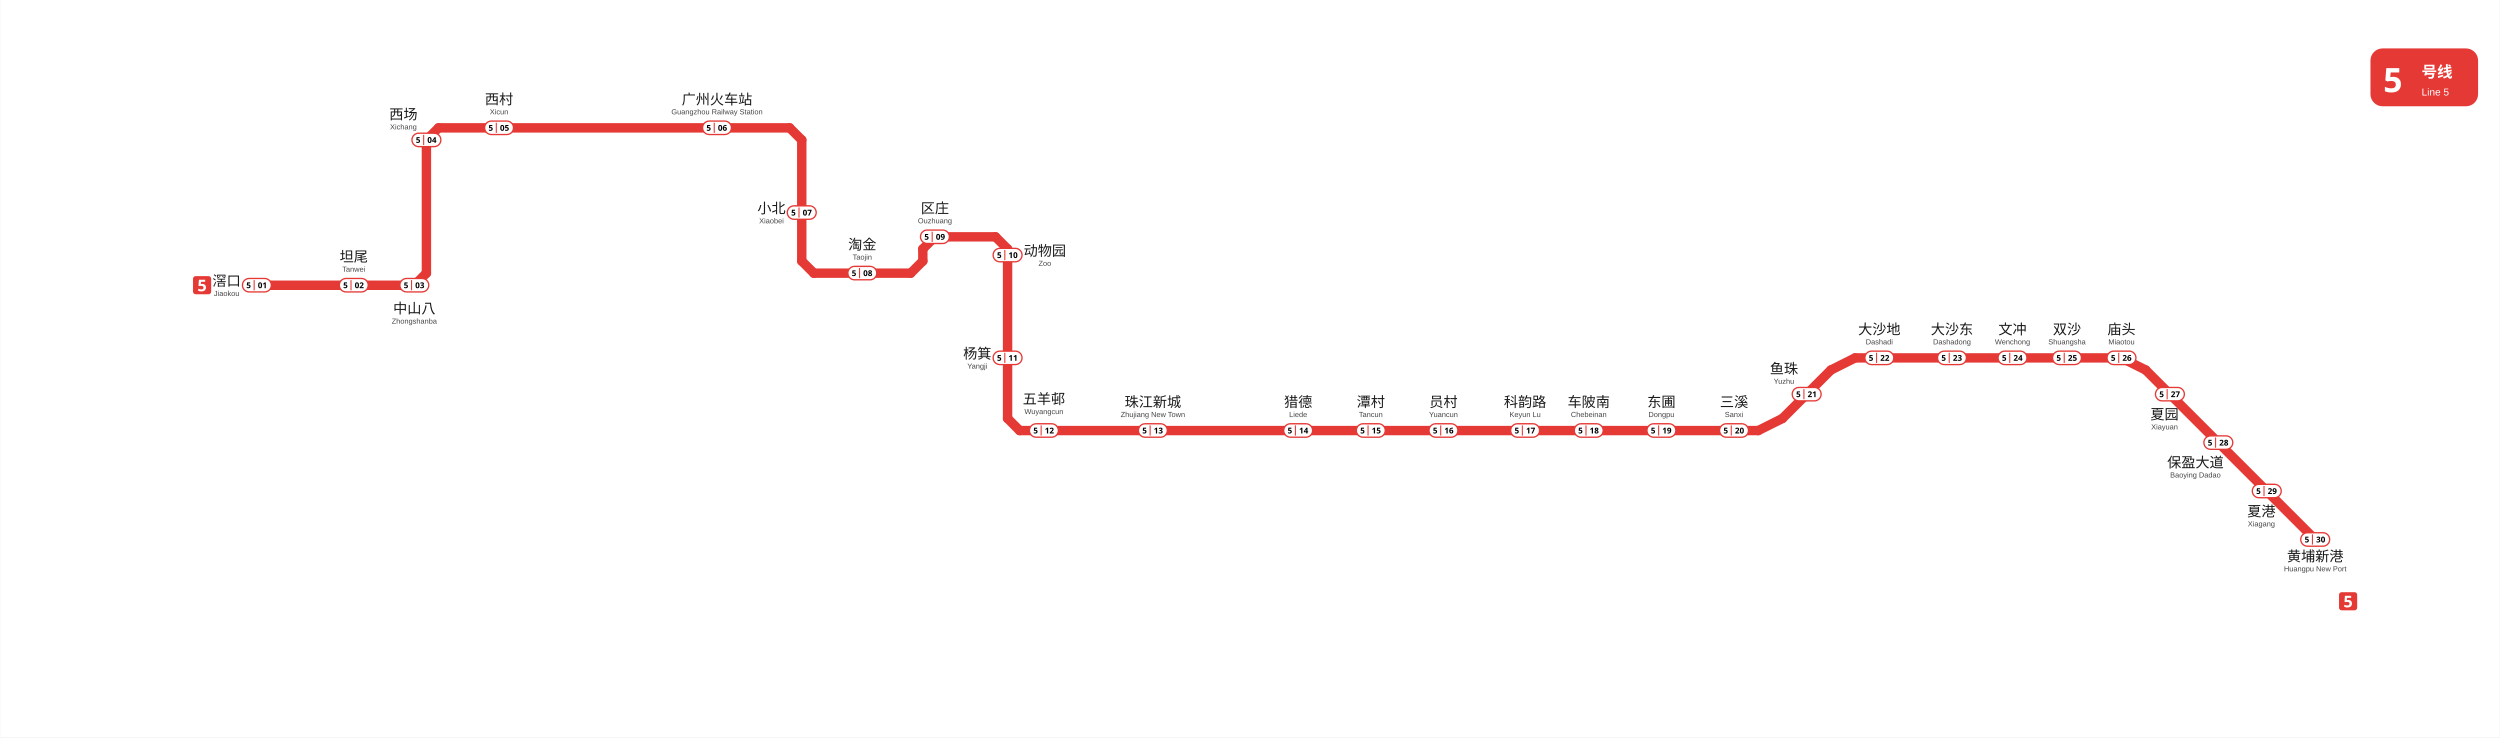
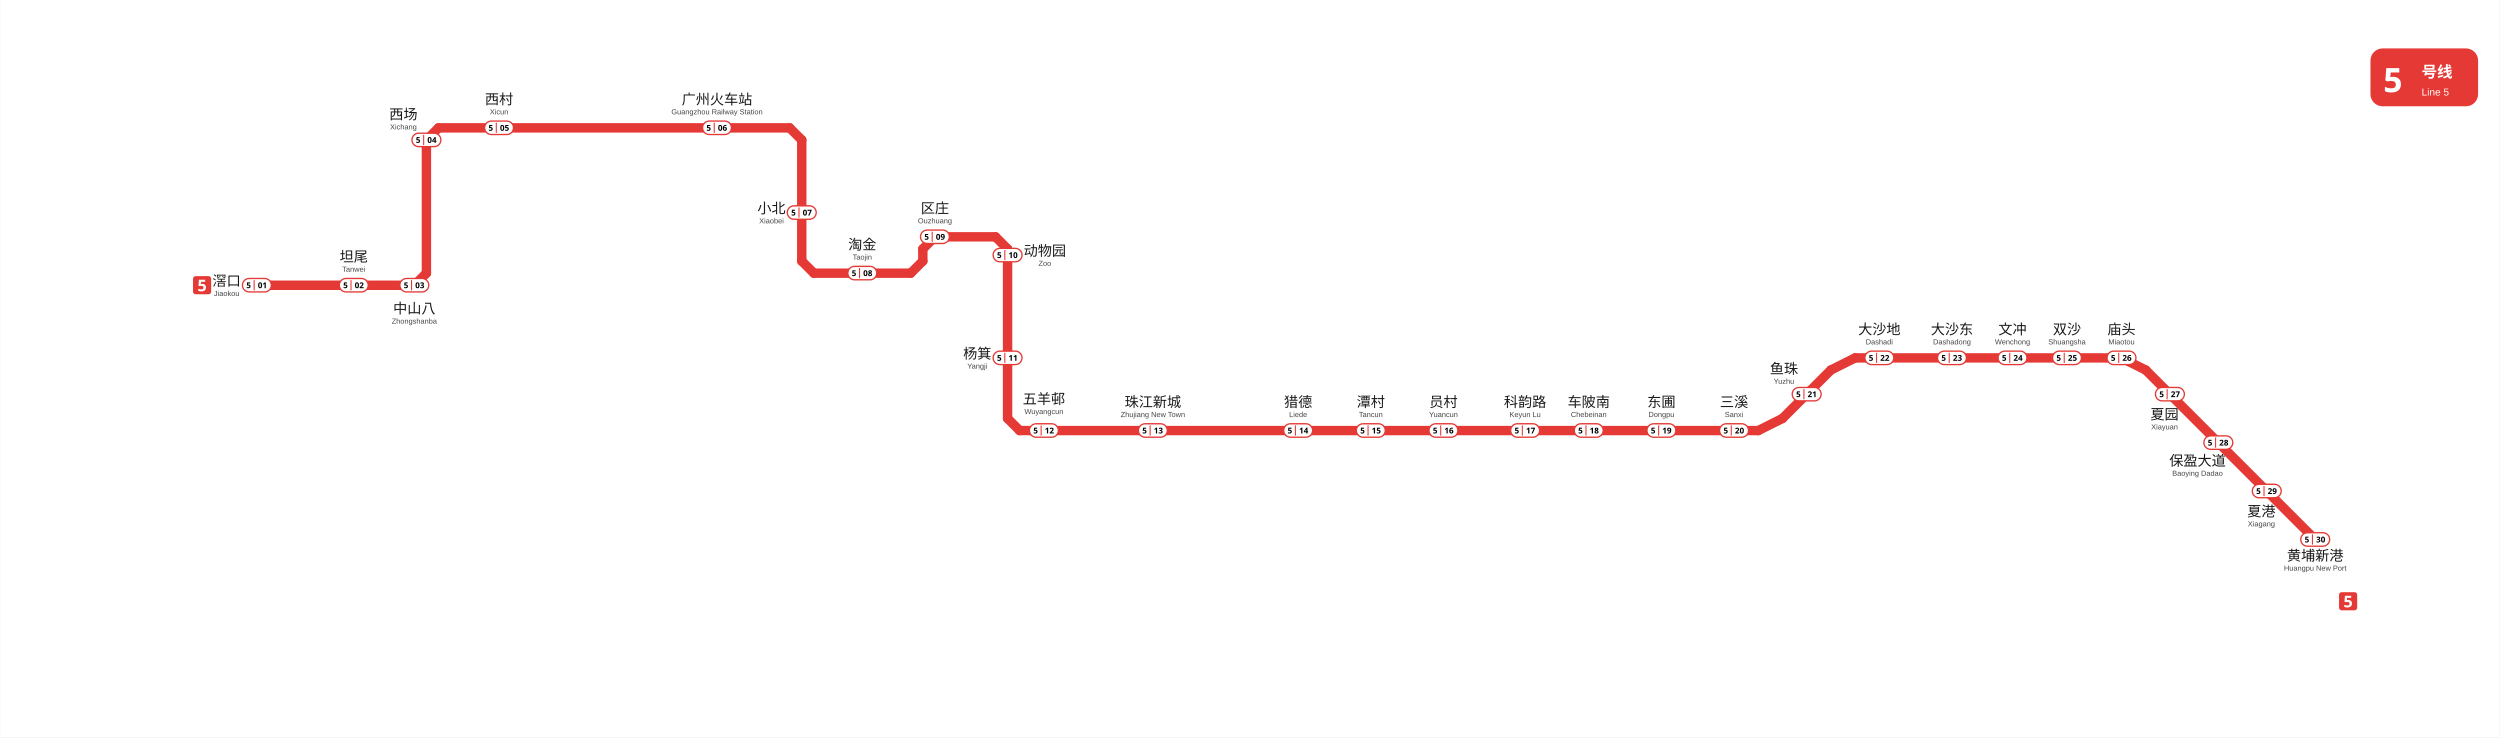
<svg xmlns="http://www.w3.org/2000/svg" viewBox="803.8 744.2 1857.8 548.1" data-pins="三溪,东圃,中山八,五羊邨,保盈大道,动物园,区庄,双沙,员村,坦尾,夏园,夏港,大沙东,大沙地,小北,广州火车站,庙头,文冲,杨箕,淘金,滘口,潭村,猎德,珠江新城,科韵路,西场,西村,车陂南,鱼珠,黄埔新港" width="1858" height="548">
  <rect x="803.755" y="744.2" width="1857.828" height="548.083" fill="#ffffff" />
  <g id="走廊">
    <line x1="2182.50" y1="1010.25" x2="2380.50" y2="1010.25" style="fill:none;stroke:#E53935;stroke-width:7;stroke-linecap:round" />
    <line x1="2128.50" y1="1055.25" x2="2164.50" y2="1019.25" style="fill:none;stroke:#E53935;stroke-width:7;stroke-linecap:round" />
    <line x1="1561.50" y1="1064.25" x2="2110.50" y2="1064.25" style="fill:none;stroke:#E53935;stroke-width:7;stroke-linecap:round" />
    <line x1="1552.50" y1="1055.25" x2="1552.50" y2="929.25" style="fill:none;stroke:#E53935;stroke-width:7;stroke-linecap:round" />
    <line x1="1498.50" y1="920.25" x2="1543.50" y2="920.25" style="fill:none;stroke:#E53935;stroke-width:7;stroke-linecap:round" />
    <line x1="1399.50" y1="848.25" x2="1399.50" y2="938.25" style="fill:none;stroke:#E53935;stroke-width:7;stroke-linecap:round" />
    <line x1="1120.50" y1="947.25" x2="1120.50" y2="848.25" style="fill:none;stroke:#E53935;stroke-width:7;stroke-linecap:round" />
    <line x1="1111.50" y1="956.25" x2="994.50" y2="956.25" style="fill:none;stroke:#E53935;stroke-width:7;stroke-linecap:round" />
    <line x1="1129.50" y1="839.25" x2="1390.50" y2="839.25" style="fill:none;stroke:#E53935;stroke-width:7;stroke-linecap:round" />
    <line x1="1408.50" y1="947.25" x2="1480.50" y2="947.25" style="fill:none;stroke:#E53935;stroke-width:7;stroke-linecap:round" />
    <line x1="1489.50" y1="929.25" x2="1489.50" y2="938.25" style="fill:none;stroke:#E53935;stroke-width:7;stroke-linecap:round" />
    <line x1="2398.50" y1="1019.25" x2="2524.50" y2="1145.25" style="fill:none;stroke:#E53935;stroke-width:7;stroke-linecap:round" />
    <line x1="1552.50" y1="1055.25" x2="1561.50" y2="1064.25" style="fill:none;stroke:#E53935;stroke-width:7;stroke-linecap:round" />
    <line x1="1552.50" y1="929.25" x2="1543.50" y2="920.25" style="fill:none;stroke:#E53935;stroke-width:7;stroke-linecap:round" />
    <line x1="2110.50" y1="1064.25" x2="2128.50" y2="1055.25" style="fill:none;stroke:#E53935;stroke-width:7;stroke-linecap:round" />
    <line x1="2182.50" y1="1010.25" x2="2164.50" y2="1019.25" style="fill:none;stroke:#E53935;stroke-width:7;stroke-linecap:round" />
    <line x1="1399.50" y1="848.25" x2="1390.50" y2="839.25" style="fill:none;stroke:#E53935;stroke-width:7;stroke-linecap:round" />
    <line x1="2380.50" y1="1010.25" x2="2398.50" y2="1019.25" style="fill:none;stroke:#E53935;stroke-width:7;stroke-linecap:round" />
    <line x1="1399.50" y1="938.25" x2="1408.50" y2="947.25" style="fill:none;stroke:#E53935;stroke-width:7;stroke-linecap:round" />
    <line x1="1498.50" y1="920.25" x2="1489.50" y2="929.25" style="fill:none;stroke:#E53935;stroke-width:7;stroke-linecap:round" />
    <line x1="1480.50" y1="947.25" x2="1489.50" y2="938.25" style="fill:none;stroke:#E53935;stroke-width:7;stroke-linecap:round" />
    <line x1="1129.50" y1="839.25" x2="1120.50" y2="848.25" style="fill:none;stroke:#E53935;stroke-width:7;stroke-linecap:round" />
    <line x1="1111.50" y1="956.25" x2="1120.50" y2="947.25" style="fill:none;stroke:#E53935;stroke-width:7;stroke-linecap:round" />
  </g>
  <g id="线路徽标">
    <g data-badge="header" transform="translate(2565.58 780.2)" data-ink="#FFFFFF" data-box="2565.6,780.2,2645.6,823.2" data-chip="2565.6,780.2,2645.6,823.2">
      <rect x="0" y="0" width="80.0" height="43.0" rx="9.0" fill="#E53935" />
      <text x="9.5" y="32.5" font-family="'Microsoft YaHei', sans-serif" font-size="25" font-weight="bold" fill="#FFFFFF">5</text>
      <text x="38.0" y="21.5" font-family="'Microsoft YaHei', sans-serif" font-size="11.5" font-weight="600" fill="#FFFFFF">号线</text>
      <text x="38.0" y="35.0" font-family="Arial, sans-serif" font-size="7.5" fill="#FFFFFF">Line 5</text>
    </g>
    <g data-badge="chip" transform="translate(947.01 949.455)" data-box="947.0,949.5,960.5,962.9">
      <path d="M11.54 13.49h-9.59c-1.07 0 -1.95 -0.88 -1.95 -1.95v-9.59c0 -1.07 0.88 -1.95 1.95 -1.95h9.59c1.07 0 1.95 0.88 1.95 1.95v9.59C13.49 12.61 12.61 13.49 11.54 13.49z" fill="#E53935" />
      <path d="M6.91 5.77c0.52 0 0.98 0.1 1.39 0.3c0.41 0.2 0.73 0.49 0.97 0.88s0.35 0.86 0.35 1.43c0 0.93 -0.29 1.66 -0.86 2.19c-0.58 0.53 -1.43 0.8 -2.56 0.8c-0.45 0 -0.87 -0.04 -1.27 -0.12s-0.74 -0.2 -1.04 -0.35v-1.56c0.3 0.15 0.65 0.28 1.07 0.39c0.42 0.11 0.81 0.16 1.18 0.16c0.54 0 0.95 -0.11 1.23 -0.33c0.28 -0.22 0.43 -0.56 0.43 -1.03c0 -0.86 -0.57 -1.3 -1.72 -1.3c-0.22 0 -0.46 0.02 -0.7 0.07c-0.24 0.04 -0.44 0.09 -0.6 0.13l-0.72 -0.38l0.32 -4.37h4.64v1.54h-3.06l-0.16 1.68c0.14 -0.02 0.28 -0.05 0.44 -0.08C6.41 5.78 6.63 5.77 6.91 5.77z" fill="#FFFFFF" />
    </g>
    <g data-badge="chip" transform="translate(2542.21 1184.39)" data-box="2542.2,1184.4,2555.7,1197.9">
      <path d="M11.54 13.49h-9.59c-1.07 0 -1.95 -0.88 -1.95 -1.95v-9.59c0 -1.07 0.88 -1.95 1.95 -1.95h9.59c1.07 0 1.95 0.88 1.95 1.95v9.59C13.49 12.61 12.61 13.49 11.54 13.49z" fill="#E53935" />
      <path d="M6.91 5.77c0.52 0 0.98 0.1 1.39 0.3c0.41 0.2 0.73 0.49 0.97 0.88s0.35 0.86 0.35 1.43c0 0.93 -0.29 1.66 -0.86 2.19c-0.58 0.53 -1.43 0.8 -2.56 0.8c-0.45 0 -0.87 -0.04 -1.27 -0.12s-0.74 -0.2 -1.04 -0.35v-1.56c0.3 0.15 0.65 0.28 1.07 0.39c0.42 0.11 0.81 0.16 1.18 0.16c0.54 0 0.95 -0.11 1.23 -0.33c0.28 -0.22 0.43 -0.56 0.43 -1.03c0 -0.86 -0.57 -1.3 -1.72 -1.3c-0.22 0 -0.46 0.02 -0.7 0.07c-0.24 0.04 -0.44 0.09 -0.6 0.13l-0.72 -0.38l0.32 -4.37h4.64v1.54h-3.06l-0.16 1.68c0.14 -0.02 0.28 -0.05 0.44 -0.08C6.41 5.78 6.63 5.77 6.91 5.77z" fill="#FFFFFF" />
    </g>
  </g>
  <g id="站名标注" font-family="'Microsoft YaHei', 'PingFang SC', sans-serif">
    <text x="972.00" y="956.73" text-anchor="middle" font-size="10.5" font-weight="500" fill="#1a1a1a">滘口</text>
    <text x="972.00" y="964.23" text-anchor="middle" font-size="5.5" font-family="Arial, sans-serif" fill="#444444">Jiaokou</text>
    <text x="1066.50" y="938.70" text-anchor="middle" font-size="10.5" font-weight="500" fill="#1a1a1a">坦尾</text>
    <text x="1066.50" y="946.20" text-anchor="middle" font-size="5.5" font-family="Arial, sans-serif" fill="#444444">Tanwei</text>
    <text x="1174.50" y="821.70" text-anchor="middle" font-size="10.5" font-weight="500" fill="#1a1a1a">西村</text>
    <text x="1174.50" y="829.20" text-anchor="middle" font-size="5.5" font-family="Arial, sans-serif" fill="#444444">Xicun</text>
    <text x="1336.50" y="821.80" text-anchor="middle" font-size="10.5" font-weight="500" fill="#1a1a1a">广州火车站</text>
    <text x="1336.50" y="829.20" text-anchor="middle" font-size="5.5" font-family="Arial, sans-serif" fill="#444444">Guangzhou Railway Station</text>
    <text x="1377.00" y="902.73" text-anchor="middle" font-size="10.5" font-weight="500" fill="#1a1a1a">小北</text>
    <text x="1377.00" y="910.23" text-anchor="middle" font-size="5.5" font-family="Arial, sans-serif" fill="#444444">Xiaobei</text>
    <text x="1444.50" y="929.70" text-anchor="middle" font-size="10.5" font-weight="500" fill="#1a1a1a">淘金</text>
    <text x="1444.50" y="937.20" text-anchor="middle" font-size="5.5" font-family="Arial, sans-serif" fill="#444444">Taojin</text>
    <text x="1530.00" y="1010.73" text-anchor="middle" font-size="10.5" font-weight="500" fill="#1a1a1a">杨箕</text>
    <text x="1530.00" y="1018.23" text-anchor="middle" font-size="5.5" font-family="Arial, sans-serif" fill="#444444">Yangji</text>
    <text x="1660.50" y="1046.70" text-anchor="middle" font-size="10.5" font-weight="500" fill="#1a1a1a">珠江新城</text>
    <text x="1660.50" y="1054.20" text-anchor="middle" font-size="5.5" font-family="Arial, sans-serif" fill="#444444">Zhujiang New Town</text>
    <text x="1768.50" y="1046.70" text-anchor="middle" font-size="10.5" font-weight="500" fill="#1a1a1a">猎德</text>
    <text x="1768.50" y="1054.20" text-anchor="middle" font-size="5.5" font-family="Arial, sans-serif" fill="#444444">Liede</text>
    <text x="1822.50" y="1046.70" text-anchor="middle" font-size="10.5" font-weight="500" fill="#1a1a1a">潭村</text>
    <text x="1822.50" y="1054.20" text-anchor="middle" font-size="5.5" font-family="Arial, sans-serif" fill="#444444">Tancun</text>
    <text x="1876.50" y="1046.70" text-anchor="middle" font-size="10.5" font-weight="500" fill="#1a1a1a">员村</text>
    <text x="1876.50" y="1054.20" text-anchor="middle" font-size="5.5" font-family="Arial, sans-serif" fill="#444444">Yuancun</text>
    <text x="1937.20" y="1046.70" text-anchor="middle" font-size="10.5" font-weight="500" fill="#1a1a1a">科韵路</text>
    <text x="1937.20" y="1054.20" text-anchor="middle" font-size="5.5" font-family="Arial, sans-serif" fill="#444444">Keyun Lu</text>
    <text x="1984.50" y="1046.70" text-anchor="middle" font-size="10.5" font-weight="500" fill="#1a1a1a">车陂南</text>
    <text x="1984.50" y="1054.20" text-anchor="middle" font-size="5.5" font-family="Arial, sans-serif" fill="#444444">Chebeinan</text>
    <text x="2038.50" y="1046.70" text-anchor="middle" font-size="10.5" font-weight="500" fill="#1a1a1a">东圃</text>
    <text x="2038.50" y="1054.20" text-anchor="middle" font-size="5.5" font-family="Arial, sans-serif" fill="#444444">Dongpu</text>
    <text x="2092.50" y="1046.70" text-anchor="middle" font-size="10.5" font-weight="500" fill="#1a1a1a">三溪</text>
    <text x="2092.50" y="1054.20" text-anchor="middle" font-size="5.5" font-family="Arial, sans-serif" fill="#444444">Sanxi</text>
    <text x="2129.60" y="1022.00" text-anchor="middle" font-size="10.5" font-weight="500" fill="#1a1a1a">鱼珠</text>
    <text x="2129.60" y="1029.50" text-anchor="middle" font-size="5.5" font-family="Arial, sans-serif" fill="#444444">Yuzhu</text>
    <text x="2200.50" y="992.70" text-anchor="middle" font-size="10.5" font-weight="500" fill="#1a1a1a">大沙地</text>
    <text x="2200.50" y="1000.20" text-anchor="middle" font-size="5.5" font-family="Arial, sans-serif" fill="#444444">Dashadi</text>
    <text x="2254.50" y="992.70" text-anchor="middle" font-size="10.5" font-weight="500" fill="#1a1a1a">大沙东</text>
    <text x="2254.50" y="1000.20" text-anchor="middle" font-size="5.5" font-family="Arial, sans-serif" fill="#444444">Dashadong</text>
    <text x="2299.50" y="992.70" text-anchor="middle" font-size="10.5" font-weight="500" fill="#1a1a1a">文冲</text>
    <text x="2299.50" y="1000.20" text-anchor="middle" font-size="5.5" font-family="Arial, sans-serif" fill="#444444">Wenchong</text>
    <text x="2340.00" y="992.70" text-anchor="middle" font-size="10.5" font-weight="500" fill="#1a1a1a">双沙</text>
    <text x="2340.00" y="1000.20" text-anchor="middle" font-size="5.5" font-family="Arial, sans-serif" fill="#444444">Shuangsha</text>
    <text x="2412.50" y="1055.90" text-anchor="middle" font-size="10.5" font-weight="500" fill="#1a1a1a">夏园</text>
    <text x="2412.50" y="1063.40" text-anchor="middle" font-size="5.5" font-family="Arial, sans-serif" fill="#444444">Xiayuan</text>
-     <text x="2435.47" y="1091.66" text-anchor="middle" font-size="10.5" font-weight="500" fill="#1a1a1a">保盈大道</text>
-     <text x="2435.47" y="1099.16" text-anchor="middle" font-size="5.5" font-family="Arial, sans-serif" fill="#444444">Baoying Dadao</text>
+     <text x="2437.02" y="1090.38" text-anchor="middle" font-size="10.5" font-weight="500" fill="#1a1a1a">保盈大道</text>
+     <text x="2437.02" y="1097.88" text-anchor="middle" font-size="5.5" font-family="Arial, sans-serif" fill="#444444">Baoying Dadao</text>
    <text x="2484.50" y="1128.00" text-anchor="middle" font-size="10.5" font-weight="500" fill="#1a1a1a">夏港</text>
    <text x="2484.50" y="1135.50" text-anchor="middle" font-size="5.5" font-family="Arial, sans-serif" fill="#444444">Xiagang</text>
-     <text x="2524.50" y="1161.40" text-anchor="middle" font-size="10.5" font-weight="500" fill="#1a1a1a">黄埔新港</text>
-     <text x="2524.50" y="1168.90" text-anchor="middle" font-size="5.5" font-family="Arial, sans-serif" fill="#444444">Huangpu New Port</text>
+     <text x="2524.50" y="1160.90" text-anchor="middle" font-size="10.5" font-weight="500" fill="#1a1a1a">黄埔新港</text>
+     <text x="2524.50" y="1168.40" text-anchor="middle" font-size="5.5" font-family="Arial, sans-serif" fill="#444444">Huangpu New Port</text>
    <text x="1111.50" y="977.20" text-anchor="middle" font-size="10.5" font-weight="500" fill="#1a1a1a">中山八</text>
    <text x="1111.50" y="984.80" text-anchor="middle" font-size="5.5" font-family="Arial, sans-serif" fill="#444444">Zhongshanba</text>
    <text x="1103.40" y="832.90" text-anchor="middle" font-size="10.5" font-weight="500" fill="#1a1a1a">西场</text>
    <text x="1103.40" y="840.40" text-anchor="middle" font-size="5.5" font-family="Arial, sans-serif" fill="#444444">Xichang</text>
    <text x="1498.50" y="902.70" text-anchor="middle" font-size="10.5" font-weight="500" fill="#1a1a1a">区庄</text>
    <text x="1498.50" y="910.20" text-anchor="middle" font-size="5.5" font-family="Arial, sans-serif" fill="#444444">Ouzhuang</text>
    <text x="1580.20" y="934.33" text-anchor="middle" font-size="10.5" font-weight="500" fill="#1a1a1a">动物园</text>
    <text x="1580.20" y="941.83" text-anchor="middle" font-size="5.5" font-family="Arial, sans-serif" fill="#444444">Zoo</text>
    <text x="1579.50" y="1044.50" text-anchor="middle" font-size="10.5" font-weight="500" fill="#1a1a1a">五羊邨</text>
    <text x="1579.50" y="1052.00" text-anchor="middle" font-size="5.5" font-family="Arial, sans-serif" fill="#444444">Wuyangcun</text>
    <text x="2380.50" y="992.70" text-anchor="middle" font-size="10.5" font-weight="500" fill="#1a1a1a">庙头</text>
    <text x="2380.50" y="1000.20" text-anchor="middle" font-size="5.5" font-family="Arial, sans-serif" fill="#444444">Miaotou</text>
  </g>
  <g id="编号牌" font-family="'Microsoft YaHei', 'PingFang SC', sans-serif">
    <rect x="983.75" y="951.20" width="21.50" height="10.00" rx="5.00" fill="#FFFFFF" stroke="#E53935" stroke-width="1.0" />
    <line x1="992.45" y1="952.40" x2="992.45" y2="960.00" stroke="#E53935" stroke-width="0.8" />
    <text x="988.35" y="956.08" text-anchor="middle" dominant-baseline="central" font-size="6.0" font-weight="700" fill="#000000">5</text>
    <text x="998.60" y="956.08" text-anchor="middle" dominant-baseline="central" font-size="6.0" font-weight="700" fill="#000000">01</text>
    <rect x="1055.75" y="951.20" width="21.50" height="10.00" rx="5.00" fill="#FFFFFF" stroke="#E53935" stroke-width="1.0" />
    <line x1="1064.45" y1="952.40" x2="1064.45" y2="960.00" stroke="#E53935" stroke-width="0.8" />
    <text x="1060.35" y="956.08" text-anchor="middle" dominant-baseline="central" font-size="6.0" font-weight="700" fill="#000000">5</text>
    <text x="1070.60" y="956.08" text-anchor="middle" dominant-baseline="central" font-size="6.0" font-weight="700" fill="#000000">02</text>
    <rect x="1100.75" y="951.20" width="21.50" height="10.00" rx="5.00" fill="#FFFFFF" stroke="#E53935" stroke-width="1.0" />
    <line x1="1109.45" y1="952.40" x2="1109.45" y2="960.00" stroke="#E53935" stroke-width="0.8" />
    <text x="1105.35" y="956.08" text-anchor="middle" dominant-baseline="central" font-size="6.0" font-weight="700" fill="#000000">5</text>
    <text x="1115.60" y="956.08" text-anchor="middle" dominant-baseline="central" font-size="6.0" font-weight="700" fill="#000000">03</text>
    <rect x="1109.75" y="843.20" width="21.50" height="10.00" rx="5.00" fill="#FFFFFF" stroke="#E53935" stroke-width="1.0" />
    <line x1="1118.45" y1="844.40" x2="1118.45" y2="852.00" stroke="#E53935" stroke-width="0.8" />
    <text x="1114.35" y="848.08" text-anchor="middle" dominant-baseline="central" font-size="6.0" font-weight="700" fill="#000000">5</text>
    <text x="1124.60" y="848.08" text-anchor="middle" dominant-baseline="central" font-size="6.0" font-weight="700" fill="#000000">04</text>
    <rect x="1163.75" y="834.20" width="21.50" height="10.00" rx="5.00" fill="#FFFFFF" stroke="#E53935" stroke-width="1.0" />
    <line x1="1172.45" y1="835.40" x2="1172.45" y2="843.00" stroke="#E53935" stroke-width="0.8" />
    <text x="1168.35" y="839.08" text-anchor="middle" dominant-baseline="central" font-size="6.0" font-weight="700" fill="#000000">5</text>
    <text x="1178.60" y="839.08" text-anchor="middle" dominant-baseline="central" font-size="6.0" font-weight="700" fill="#000000">05</text>
    <rect x="1325.75" y="834.20" width="21.50" height="10.00" rx="5.00" fill="#FFFFFF" stroke="#E53935" stroke-width="1.0" />
    <line x1="1334.45" y1="835.40" x2="1334.45" y2="843.00" stroke="#E53935" stroke-width="0.8" />
    <text x="1330.35" y="839.08" text-anchor="middle" dominant-baseline="central" font-size="6.0" font-weight="700" fill="#000000">5</text>
    <text x="1340.60" y="839.08" text-anchor="middle" dominant-baseline="central" font-size="6.0" font-weight="700" fill="#000000">06</text>
    <rect x="1388.75" y="897.20" width="21.50" height="10.00" rx="5.00" fill="#FFFFFF" stroke="#E53935" stroke-width="1.0" />
    <line x1="1397.45" y1="898.40" x2="1397.45" y2="906.00" stroke="#E53935" stroke-width="0.8" />
    <text x="1393.35" y="902.08" text-anchor="middle" dominant-baseline="central" font-size="6.0" font-weight="700" fill="#000000">5</text>
    <text x="1403.60" y="902.08" text-anchor="middle" dominant-baseline="central" font-size="6.0" font-weight="700" fill="#000000">07</text>
    <rect x="1433.75" y="942.20" width="21.50" height="10.00" rx="5.00" fill="#FFFFFF" stroke="#E53935" stroke-width="1.0" />
    <line x1="1442.45" y1="943.40" x2="1442.45" y2="951.00" stroke="#E53935" stroke-width="0.8" />
    <text x="1438.35" y="947.08" text-anchor="middle" dominant-baseline="central" font-size="6.0" font-weight="700" fill="#000000">5</text>
    <text x="1448.60" y="947.08" text-anchor="middle" dominant-baseline="central" font-size="6.0" font-weight="700" fill="#000000">08</text>
    <rect x="1487.75" y="915.20" width="21.50" height="10.00" rx="5.00" fill="#FFFFFF" stroke="#E53935" stroke-width="1.0" />
    <line x1="1496.45" y1="916.40" x2="1496.45" y2="924.00" stroke="#E53935" stroke-width="0.8" />
    <text x="1492.35" y="920.08" text-anchor="middle" dominant-baseline="central" font-size="6.0" font-weight="700" fill="#000000">5</text>
    <text x="1502.60" y="920.08" text-anchor="middle" dominant-baseline="central" font-size="6.0" font-weight="700" fill="#000000">09</text>
    <rect x="1541.75" y="928.80" width="21.50" height="10.00" rx="5.00" fill="#FFFFFF" stroke="#E53935" stroke-width="1.0" />
    <line x1="1550.45" y1="930.00" x2="1550.45" y2="937.60" stroke="#E53935" stroke-width="0.8" />
    <text x="1546.35" y="933.68" text-anchor="middle" dominant-baseline="central" font-size="6.0" font-weight="700" fill="#000000">5</text>
    <text x="1556.60" y="933.68" text-anchor="middle" dominant-baseline="central" font-size="6.0" font-weight="700" fill="#000000">10</text>
    <rect x="1541.75" y="1005.20" width="21.50" height="10.00" rx="5.00" fill="#FFFFFF" stroke="#E53935" stroke-width="1.0" />
    <line x1="1550.45" y1="1006.40" x2="1550.45" y2="1014.00" stroke="#E53935" stroke-width="0.8" />
    <text x="1546.35" y="1010.08" text-anchor="middle" dominant-baseline="central" font-size="6.0" font-weight="700" fill="#000000">5</text>
    <text x="1556.60" y="1010.08" text-anchor="middle" dominant-baseline="central" font-size="6.0" font-weight="700" fill="#000000">11</text>
    <rect x="1568.75" y="1059.20" width="21.50" height="10.00" rx="5.00" fill="#FFFFFF" stroke="#E53935" stroke-width="1.0" />
    <line x1="1577.45" y1="1060.40" x2="1577.45" y2="1068.00" stroke="#E53935" stroke-width="0.8" />
    <text x="1573.35" y="1064.08" text-anchor="middle" dominant-baseline="central" font-size="6.0" font-weight="700" fill="#000000">5</text>
    <text x="1583.60" y="1064.08" text-anchor="middle" dominant-baseline="central" font-size="6.0" font-weight="700" fill="#000000">12</text>
    <rect x="1649.75" y="1059.20" width="21.50" height="10.00" rx="5.00" fill="#FFFFFF" stroke="#E53935" stroke-width="1.0" />
    <line x1="1658.45" y1="1060.40" x2="1658.45" y2="1068.00" stroke="#E53935" stroke-width="0.8" />
    <text x="1654.35" y="1064.08" text-anchor="middle" dominant-baseline="central" font-size="6.0" font-weight="700" fill="#000000">5</text>
    <text x="1664.60" y="1064.08" text-anchor="middle" dominant-baseline="central" font-size="6.0" font-weight="700" fill="#000000">13</text>
    <rect x="1757.75" y="1059.20" width="21.50" height="10.00" rx="5.00" fill="#FFFFFF" stroke="#E53935" stroke-width="1.0" />
    <line x1="1766.45" y1="1060.40" x2="1766.45" y2="1068.00" stroke="#E53935" stroke-width="0.8" />
    <text x="1762.35" y="1064.08" text-anchor="middle" dominant-baseline="central" font-size="6.0" font-weight="700" fill="#000000">5</text>
    <text x="1772.60" y="1064.08" text-anchor="middle" dominant-baseline="central" font-size="6.0" font-weight="700" fill="#000000">14</text>
    <rect x="1811.75" y="1059.20" width="21.50" height="10.00" rx="5.00" fill="#FFFFFF" stroke="#E53935" stroke-width="1.0" />
    <line x1="1820.45" y1="1060.40" x2="1820.45" y2="1068.00" stroke="#E53935" stroke-width="0.8" />
    <text x="1816.35" y="1064.08" text-anchor="middle" dominant-baseline="central" font-size="6.0" font-weight="700" fill="#000000">5</text>
    <text x="1826.60" y="1064.08" text-anchor="middle" dominant-baseline="central" font-size="6.0" font-weight="700" fill="#000000">15</text>
    <rect x="1865.75" y="1059.20" width="21.50" height="10.00" rx="5.00" fill="#FFFFFF" stroke="#E53935" stroke-width="1.0" />
    <line x1="1874.45" y1="1060.40" x2="1874.45" y2="1068.00" stroke="#E53935" stroke-width="0.8" />
    <text x="1870.35" y="1064.08" text-anchor="middle" dominant-baseline="central" font-size="6.0" font-weight="700" fill="#000000">5</text>
    <text x="1880.60" y="1064.08" text-anchor="middle" dominant-baseline="central" font-size="6.0" font-weight="700" fill="#000000">16</text>
    <rect x="1926.45" y="1059.20" width="21.50" height="10.00" rx="5.00" fill="#FFFFFF" stroke="#E53935" stroke-width="1.0" />
    <line x1="1935.15" y1="1060.40" x2="1935.15" y2="1068.00" stroke="#E53935" stroke-width="0.8" />
    <text x="1931.05" y="1064.08" text-anchor="middle" dominant-baseline="central" font-size="6.0" font-weight="700" fill="#000000">5</text>
    <text x="1941.30" y="1064.08" text-anchor="middle" dominant-baseline="central" font-size="6.0" font-weight="700" fill="#000000">17</text>
    <rect x="1973.75" y="1059.20" width="21.50" height="10.00" rx="5.00" fill="#FFFFFF" stroke="#E53935" stroke-width="1.0" />
    <line x1="1982.45" y1="1060.40" x2="1982.45" y2="1068.00" stroke="#E53935" stroke-width="0.8" />
    <text x="1978.35" y="1064.08" text-anchor="middle" dominant-baseline="central" font-size="6.0" font-weight="700" fill="#000000">5</text>
    <text x="1988.60" y="1064.08" text-anchor="middle" dominant-baseline="central" font-size="6.0" font-weight="700" fill="#000000">18</text>
    <rect x="2027.75" y="1059.20" width="21.50" height="10.00" rx="5.00" fill="#FFFFFF" stroke="#E53935" stroke-width="1.0" />
    <line x1="2036.45" y1="1060.40" x2="2036.45" y2="1068.00" stroke="#E53935" stroke-width="0.8" />
    <text x="2032.35" y="1064.08" text-anchor="middle" dominant-baseline="central" font-size="6.0" font-weight="700" fill="#000000">5</text>
    <text x="2042.60" y="1064.08" text-anchor="middle" dominant-baseline="central" font-size="6.0" font-weight="700" fill="#000000">19</text>
    <rect x="2081.75" y="1059.20" width="21.50" height="10.00" rx="5.00" fill="#FFFFFF" stroke="#E53935" stroke-width="1.0" />
    <line x1="2090.45" y1="1060.40" x2="2090.45" y2="1068.00" stroke="#E53935" stroke-width="0.8" />
    <text x="2086.35" y="1064.08" text-anchor="middle" dominant-baseline="central" font-size="6.0" font-weight="700" fill="#000000">5</text>
    <text x="2096.60" y="1064.08" text-anchor="middle" dominant-baseline="central" font-size="6.0" font-weight="700" fill="#000000">20</text>
    <rect x="2135.75" y="1032.20" width="21.50" height="10.00" rx="5.00" fill="#FFFFFF" stroke="#E53935" stroke-width="1.0" />
    <line x1="2144.45" y1="1033.40" x2="2144.45" y2="1041.00" stroke="#E53935" stroke-width="0.8" />
    <text x="2140.35" y="1037.08" text-anchor="middle" dominant-baseline="central" font-size="6.0" font-weight="700" fill="#000000">5</text>
    <text x="2150.60" y="1037.08" text-anchor="middle" dominant-baseline="central" font-size="6.0" font-weight="700" fill="#000000">21</text>
    <rect x="2189.75" y="1005.20" width="21.50" height="10.00" rx="5.00" fill="#FFFFFF" stroke="#E53935" stroke-width="1.0" />
    <line x1="2198.45" y1="1006.40" x2="2198.45" y2="1014.00" stroke="#E53935" stroke-width="0.8" />
    <text x="2194.35" y="1010.08" text-anchor="middle" dominant-baseline="central" font-size="6.0" font-weight="700" fill="#000000">5</text>
    <text x="2204.60" y="1010.08" text-anchor="middle" dominant-baseline="central" font-size="6.0" font-weight="700" fill="#000000">22</text>
    <rect x="2243.75" y="1005.20" width="21.50" height="10.00" rx="5.00" fill="#FFFFFF" stroke="#E53935" stroke-width="1.0" />
    <line x1="2252.45" y1="1006.40" x2="2252.45" y2="1014.00" stroke="#E53935" stroke-width="0.8" />
    <text x="2248.35" y="1010.08" text-anchor="middle" dominant-baseline="central" font-size="6.0" font-weight="700" fill="#000000">5</text>
    <text x="2258.60" y="1010.08" text-anchor="middle" dominant-baseline="central" font-size="6.0" font-weight="700" fill="#000000">23</text>
    <rect x="2288.75" y="1005.20" width="21.50" height="10.00" rx="5.00" fill="#FFFFFF" stroke="#E53935" stroke-width="1.0" />
    <line x1="2297.45" y1="1006.40" x2="2297.45" y2="1014.00" stroke="#E53935" stroke-width="0.8" />
    <text x="2293.35" y="1010.08" text-anchor="middle" dominant-baseline="central" font-size="6.0" font-weight="700" fill="#000000">5</text>
    <text x="2303.60" y="1010.08" text-anchor="middle" dominant-baseline="central" font-size="6.0" font-weight="700" fill="#000000">24</text>
    <rect x="2329.25" y="1005.20" width="21.50" height="10.00" rx="5.00" fill="#FFFFFF" stroke="#E53935" stroke-width="1.0" />
    <line x1="2337.95" y1="1006.40" x2="2337.95" y2="1014.00" stroke="#E53935" stroke-width="0.8" />
    <text x="2333.85" y="1010.08" text-anchor="middle" dominant-baseline="central" font-size="6.0" font-weight="700" fill="#000000">5</text>
    <text x="2344.10" y="1010.08" text-anchor="middle" dominant-baseline="central" font-size="6.0" font-weight="700" fill="#000000">25</text>
    <rect x="2369.75" y="1005.20" width="21.50" height="10.00" rx="5.00" fill="#FFFFFF" stroke="#E53935" stroke-width="1.0" />
    <line x1="2378.45" y1="1006.40" x2="2378.45" y2="1014.00" stroke="#E53935" stroke-width="0.8" />
    <text x="2374.35" y="1010.08" text-anchor="middle" dominant-baseline="central" font-size="6.0" font-weight="700" fill="#000000">5</text>
    <text x="2384.60" y="1010.08" text-anchor="middle" dominant-baseline="central" font-size="6.0" font-weight="700" fill="#000000">26</text>
    <rect x="2405.75" y="1032.20" width="21.50" height="10.00" rx="5.00" fill="#FFFFFF" stroke="#E53935" stroke-width="1.0" />
    <line x1="2414.45" y1="1033.40" x2="2414.45" y2="1041.00" stroke="#E53935" stroke-width="0.8" />
    <text x="2410.35" y="1037.08" text-anchor="middle" dominant-baseline="central" font-size="6.0" font-weight="700" fill="#000000">5</text>
    <text x="2420.60" y="1037.08" text-anchor="middle" dominant-baseline="central" font-size="6.0" font-weight="700" fill="#000000">27</text>
    <rect x="2441.75" y="1068.20" width="21.50" height="10.00" rx="5.00" fill="#FFFFFF" stroke="#E53935" stroke-width="1.0" />
    <line x1="2450.45" y1="1069.40" x2="2450.45" y2="1077.00" stroke="#E53935" stroke-width="0.8" />
    <text x="2446.35" y="1073.08" text-anchor="middle" dominant-baseline="central" font-size="6.0" font-weight="700" fill="#000000">5</text>
    <text x="2456.60" y="1073.08" text-anchor="middle" dominant-baseline="central" font-size="6.0" font-weight="700" fill="#000000">28</text>
    <rect x="2477.75" y="1104.20" width="21.50" height="10.00" rx="5.00" fill="#FFFFFF" stroke="#E53935" stroke-width="1.0" />
    <line x1="2486.45" y1="1105.40" x2="2486.45" y2="1113.00" stroke="#E53935" stroke-width="0.8" />
    <text x="2482.35" y="1109.08" text-anchor="middle" dominant-baseline="central" font-size="6.0" font-weight="700" fill="#000000">5</text>
    <text x="2492.60" y="1109.08" text-anchor="middle" dominant-baseline="central" font-size="6.0" font-weight="700" fill="#000000">29</text>
    <rect x="2513.75" y="1140.20" width="21.50" height="10.00" rx="5.00" fill="#FFFFFF" stroke="#E53935" stroke-width="1.0" />
    <line x1="2522.45" y1="1141.40" x2="2522.45" y2="1149.00" stroke="#E53935" stroke-width="0.8" />
    <text x="2518.35" y="1145.08" text-anchor="middle" dominant-baseline="central" font-size="6.0" font-weight="700" fill="#000000">5</text>
    <text x="2528.60" y="1145.08" text-anchor="middle" dominant-baseline="central" font-size="6.0" font-weight="700" fill="#000000">30</text>
  </g>
</svg>
